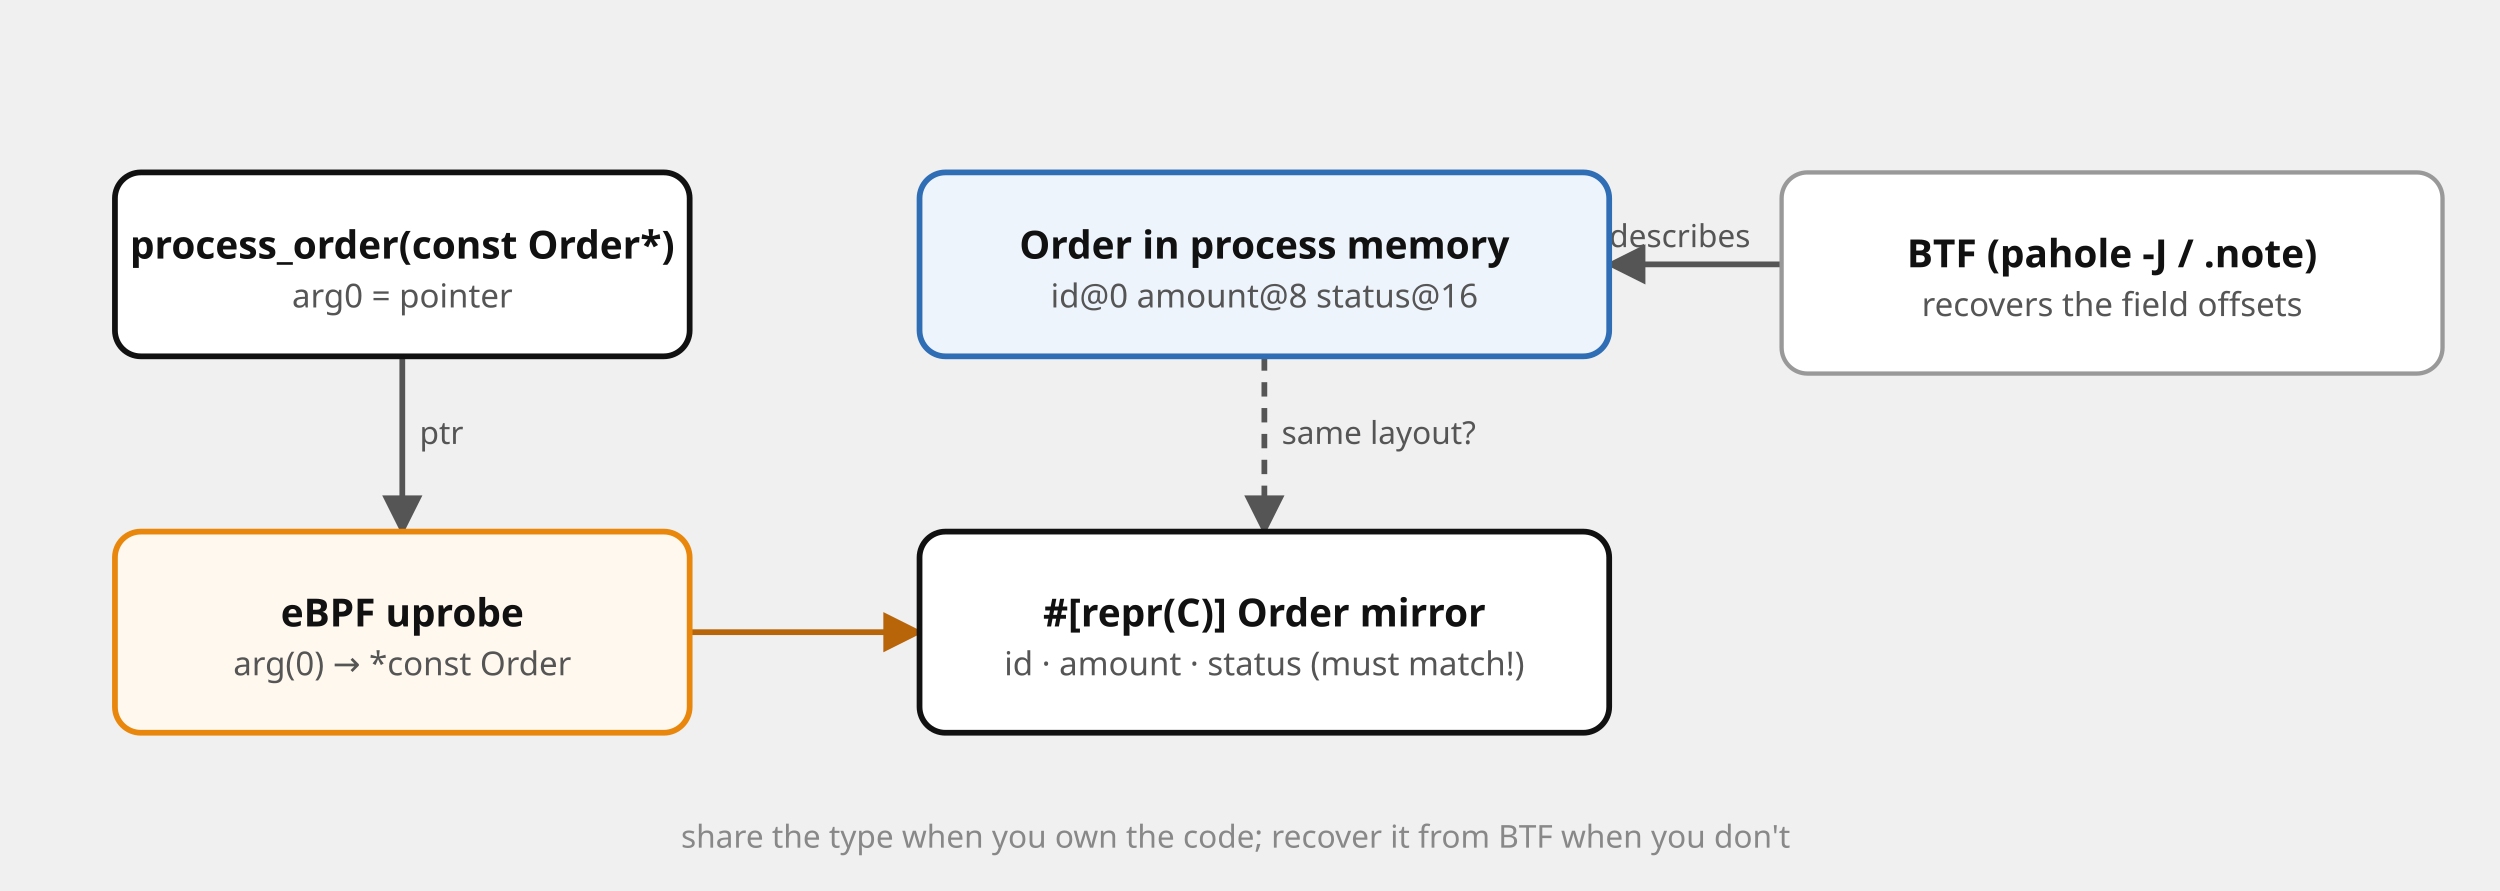
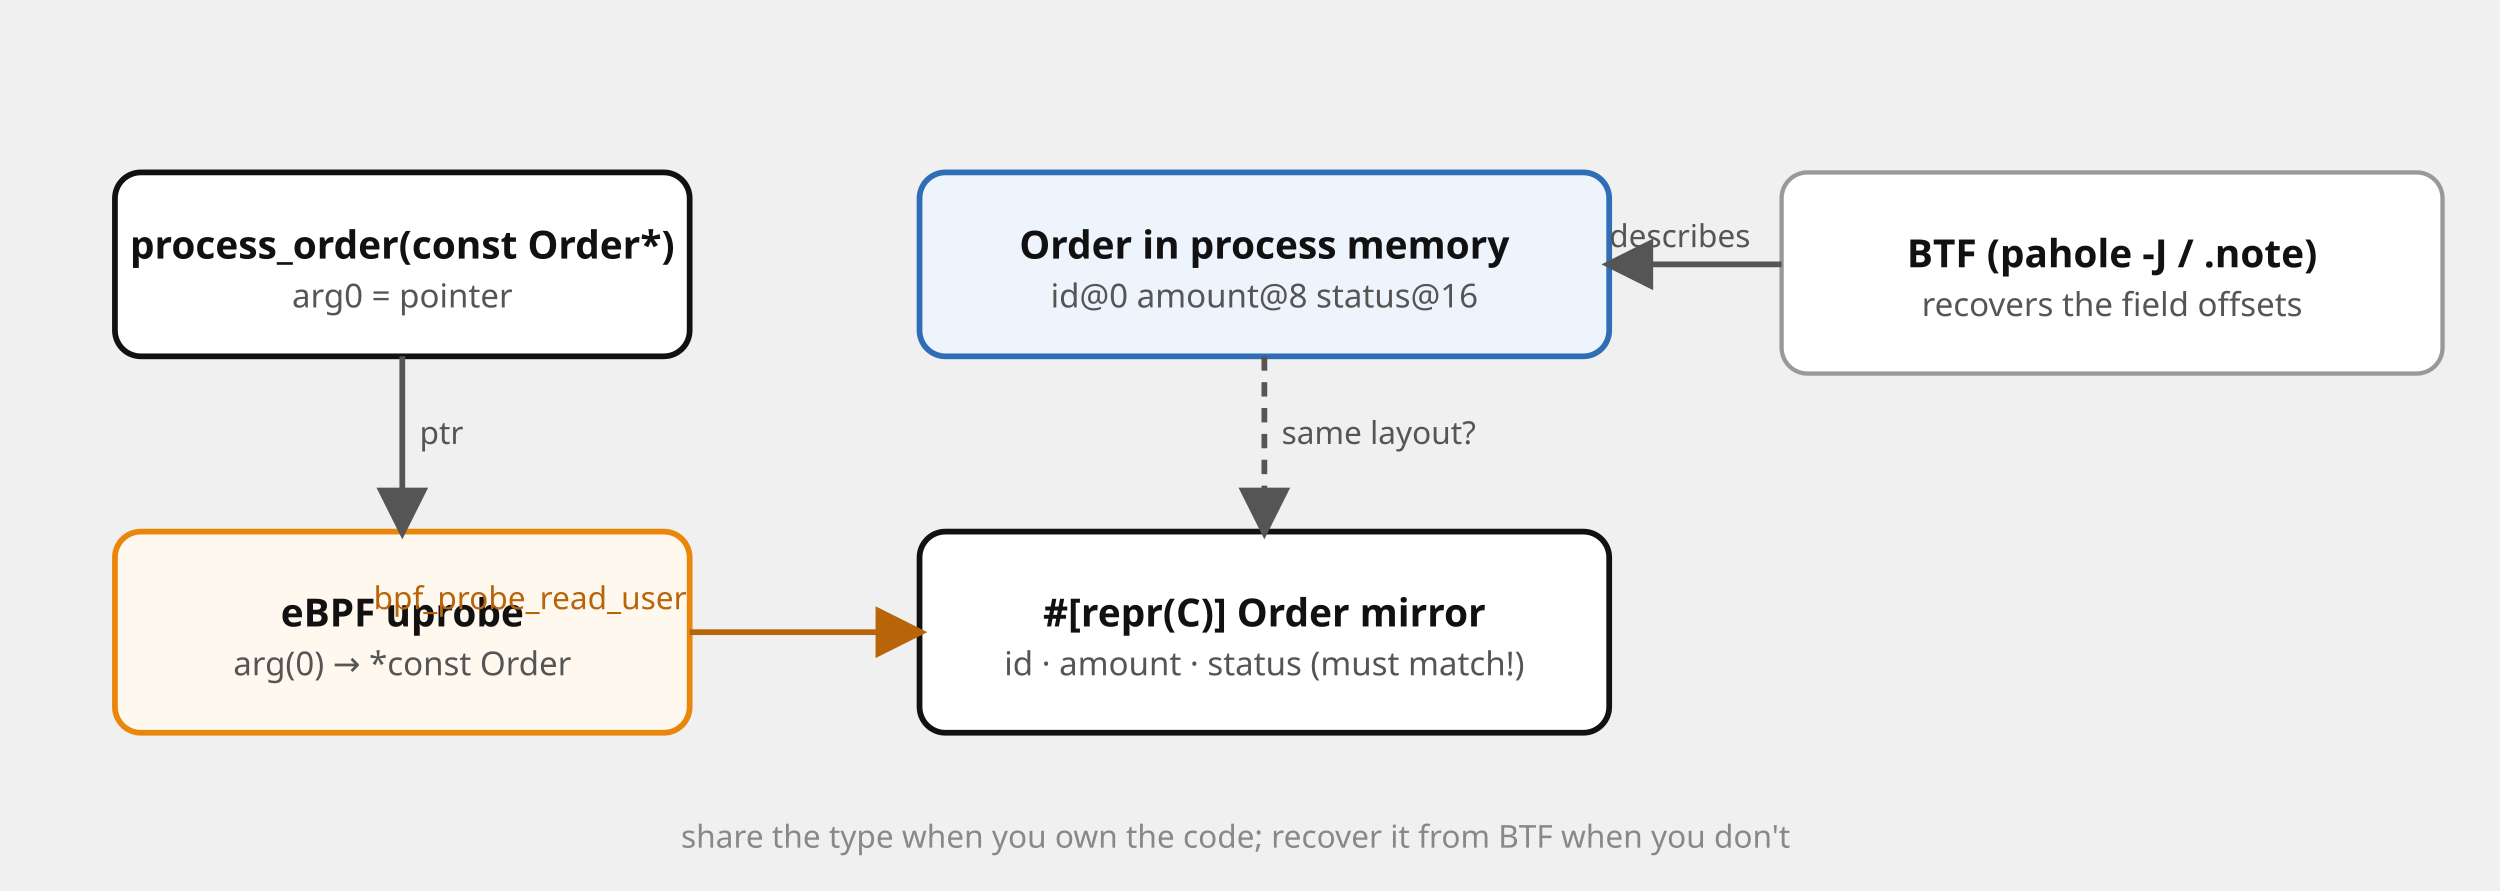
<svg xmlns="http://www.w3.org/2000/svg" viewBox="0 0 870 310" font-family="'Red Hat Text', system-ui, sans-serif" role="img">
  <defs>
-     <marker id="a" viewBox="0 0 10 10" refX="9" refY="5" markerWidth="7" markerHeight="7" orient="auto-start-reverse">
+     <marker id="a" viewBox="0 0 10 10" refX="8.5" refY="5" markerWidth="9" markerHeight="9" orient="auto-start-reverse">
      <path d="M0,0 L10,5 L0,10 z" fill="#555" />
    </marker>
-     <marker id="am" viewBox="0 0 10 10" refX="9" refY="5" markerWidth="7" markerHeight="7" orient="auto-start-reverse">
+     <marker id="am" viewBox="0 0 10 10" refX="8.5" refY="5" markerWidth="9" markerHeight="9" orient="auto-start-reverse">
      <path d="M0,0 L10,5 L0,10 z" fill="#b8650a" />
    </marker>
  </defs>
-   <path d="M140,124 L140,185" fill="none" stroke="#555" stroke-width="2" marker-end="url(#a)" />
-   <text x="146.0" y="154.5" font-size="11" fill="#555">ptr</text>
-   <path d="M240,220 L320,220" fill="none" stroke="#b8650a" stroke-width="2" marker-end="url(#am)" />
-   <text x="130.0" y="212.0" font-size="11" fill="#b8650a">bpf_probe_read_user</text>
-   <path d="M440,124 L440,185" fill="none" stroke="#555" stroke-width="2" stroke-dasharray="5 4" marker-end="url(#a)" />
-   <text x="446.0" y="154.5" font-size="11" fill="#555">same layout?</text>
-   <path d="M620,92 L560,92" fill="none" stroke="#555" stroke-width="2" marker-end="url(#a)" />
-   <text x="560.0" y="86.0" font-size="11" fill="#555">describes</text>
  <rect x="40" y="60" width="200" height="64" rx="9" fill="#ffffff" stroke="#111111" stroke-width="2" />
  <text x="140.0" y="90.0" font-size="13.5" font-weight="700" fill="#111111" text-anchor="middle">process_order(const Order*)</text>
  <text x="140.0" y="107.0" font-size="11.5" fill="#555555" text-anchor="middle">arg0 = pointer</text>
  <rect x="40" y="185" width="200" height="70" rx="9" fill="#fff8ef" stroke="#e8870c" stroke-width="2" />
  <text x="140.0" y="218.0" font-size="13.5" font-weight="700" fill="#111111" text-anchor="middle">eBPF uprobe</text>
  <text x="140.0" y="235.0" font-size="11.5" fill="#555555" text-anchor="middle">arg(0) → *const Order</text>
  <rect x="320" y="185" width="240" height="70" rx="9" fill="#ffffff" stroke="#111111" stroke-width="2" />
  <text x="440.0" y="218.0" font-size="13.5" font-weight="700" fill="#111111" text-anchor="middle">#[repr(C)] Order mirror</text>
  <text x="440.0" y="235.0" font-size="11.5" fill="#555555" text-anchor="middle">id · amount · status (must match!)</text>
  <rect x="320" y="60" width="240" height="64" rx="9" fill="#eef4fb" stroke="#2f6db5" stroke-width="2" />
  <text x="440.0" y="90.0" font-size="13.5" font-weight="700" fill="#111111" text-anchor="middle">Order in process memory</text>
  <text x="440.0" y="107.0" font-size="11.5" fill="#555555" text-anchor="middle">id@0  amount@8  status@16</text>
  <rect x="620" y="60" width="230" height="70" rx="9" fill="#ffffff" stroke="#999999" stroke-width="1.5" />
  <text x="735.0" y="93.0" font-size="13.5" font-weight="700" fill="#111111" text-anchor="middle">BTF (pahole -J / .note)</text>
  <text x="735.0" y="110.0" font-size="11.5" fill="#555555" text-anchor="middle">recovers the field offsets</text>
  <text x="430" y="295" font-size="11" fill="#888" text-anchor="middle">share the type when you own the code; recover it from BTF when you don't</text>
+   <path d="M140,124 L140,185" fill="none" stroke="#555" stroke-width="2" marker-end="url(#a)" />
+   <text x="146.0" y="154.5" font-size="11" fill="#555">ptr</text>
+   <path d="M240,220 L320,220" fill="none" stroke="#b8650a" stroke-width="2" marker-end="url(#am)" />
+   <text x="130.0" y="212.0" font-size="11" fill="#b8650a">bpf_probe_read_user</text>
+   <path d="M440,124 L440,185" fill="none" stroke="#555" stroke-width="2" stroke-dasharray="5 4" marker-end="url(#a)" />
+   <text x="446.0" y="154.5" font-size="11" fill="#555">same layout?</text>
+   <path d="M620,92 L560,92" fill="none" stroke="#555" stroke-width="2" marker-end="url(#a)" />
+   <text x="560.0" y="86.0" font-size="11" fill="#555">describes</text>
</svg>
